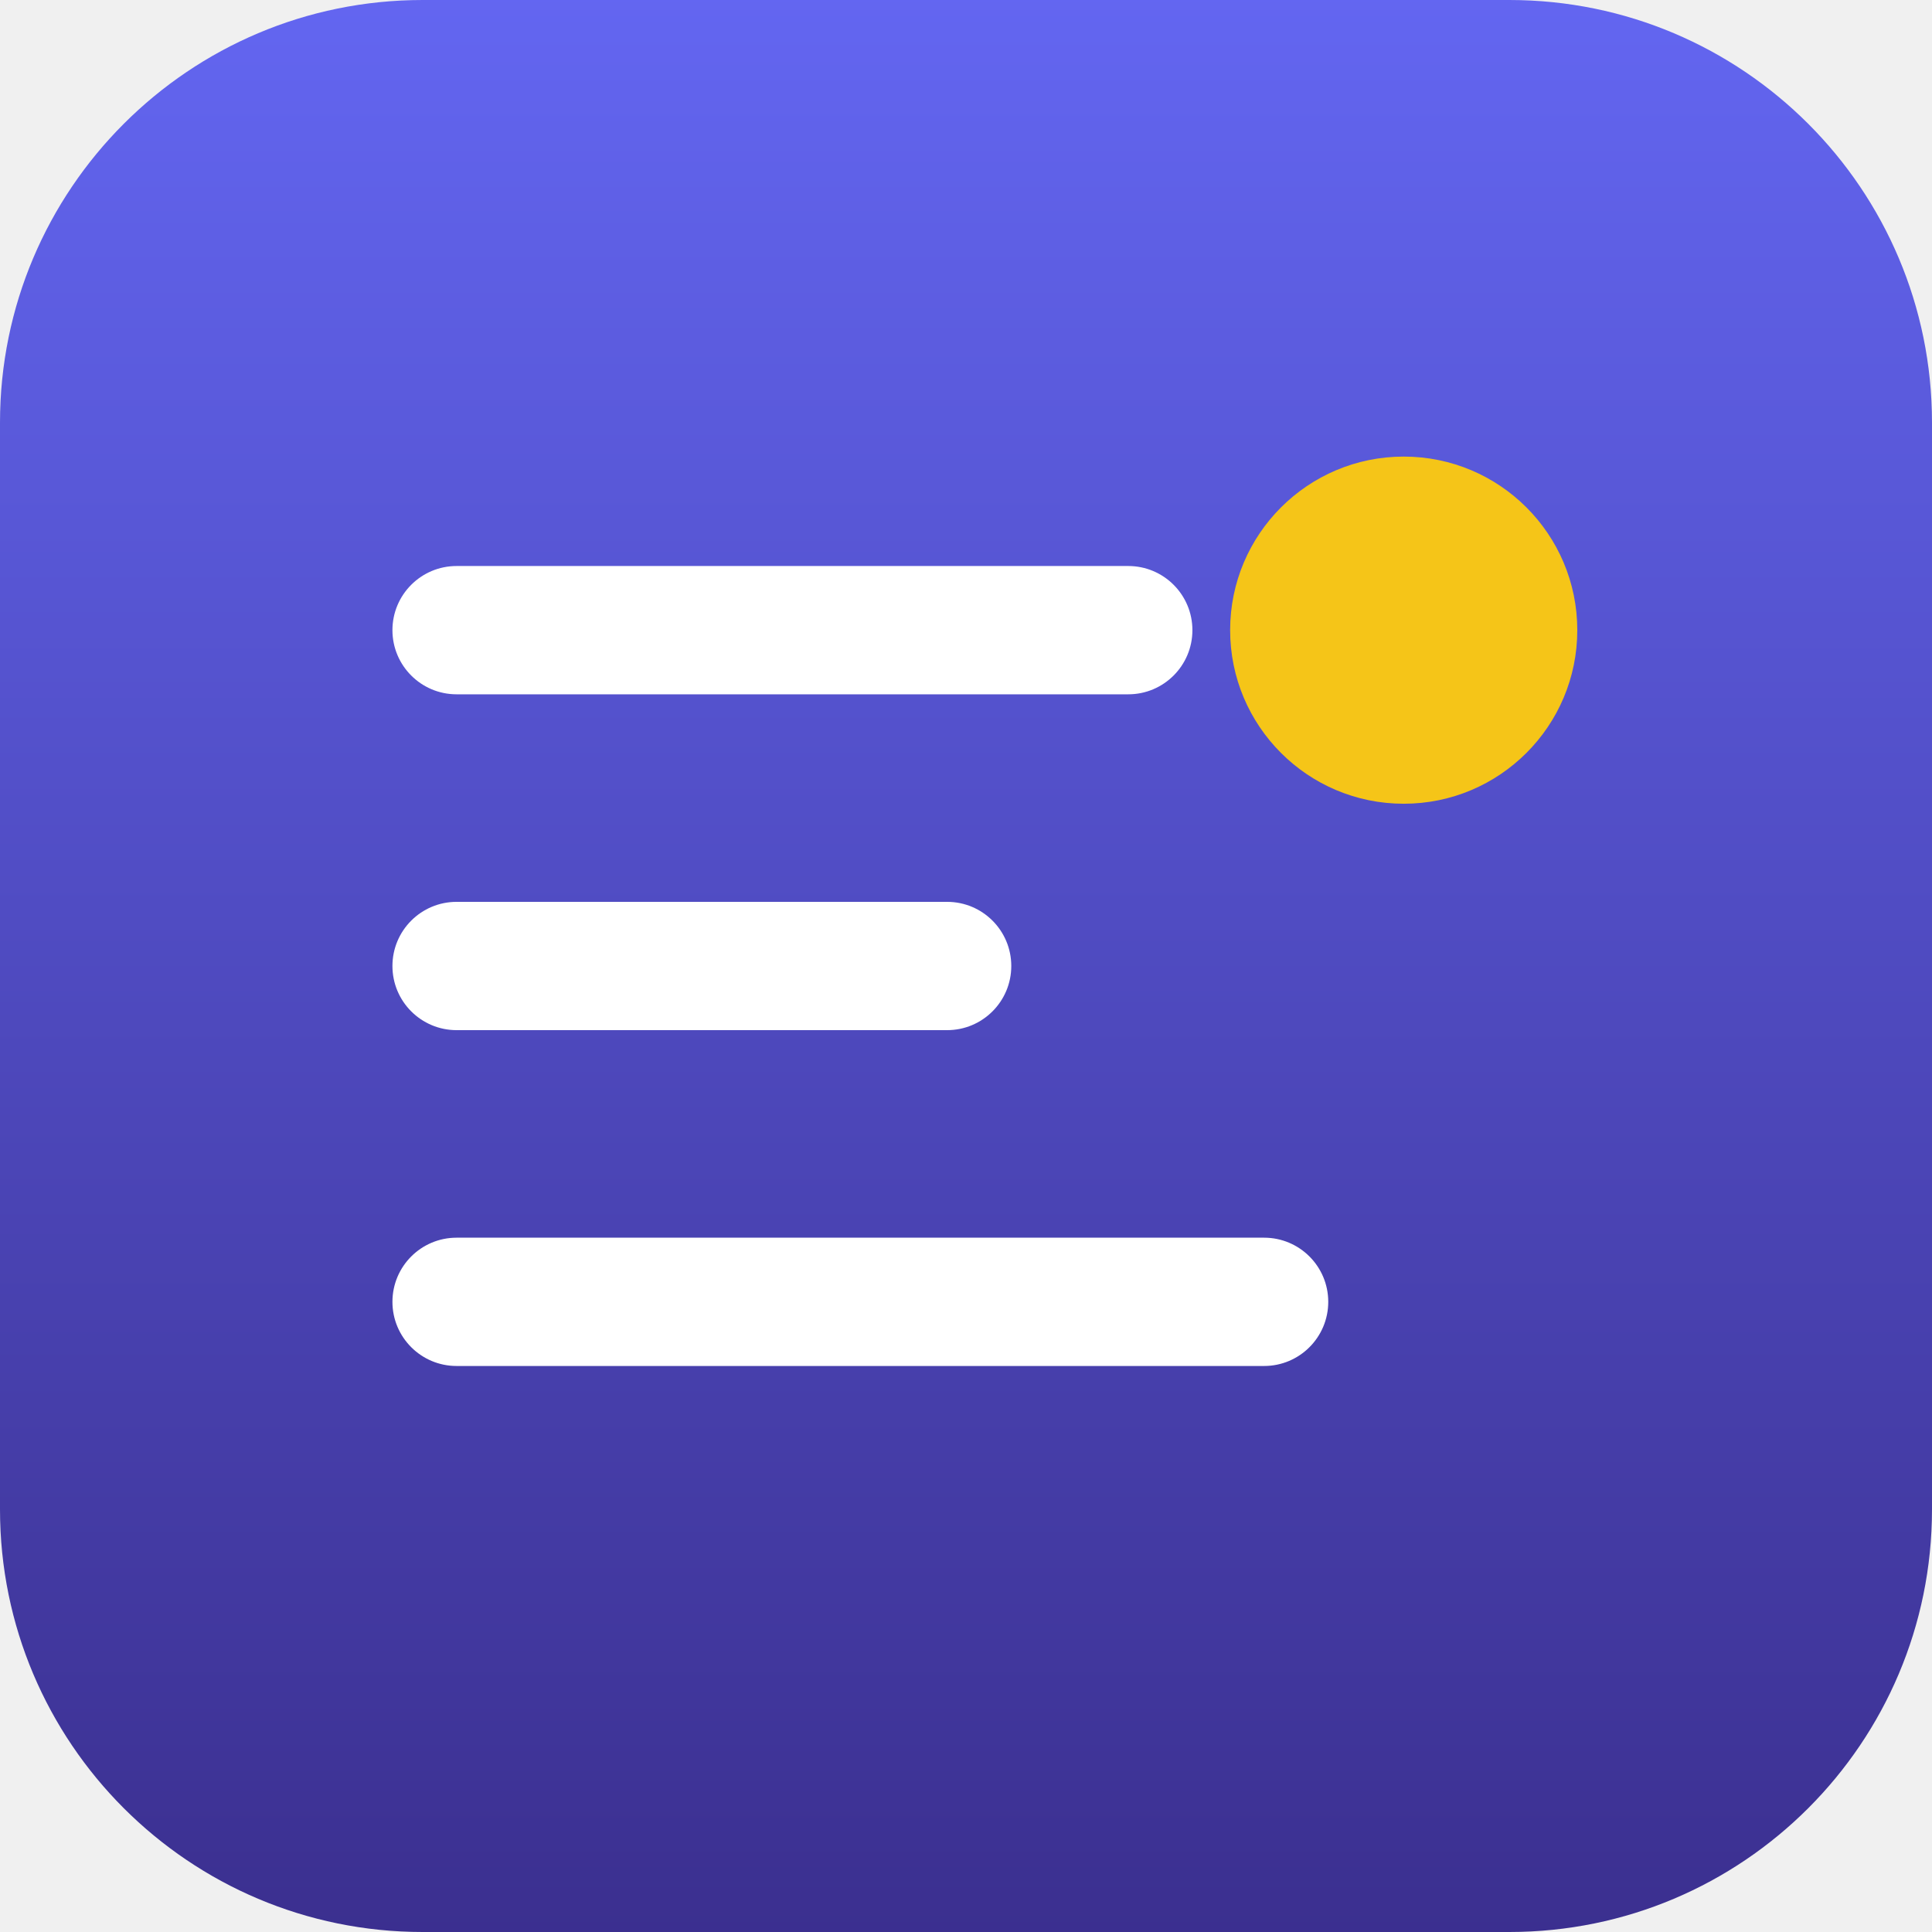
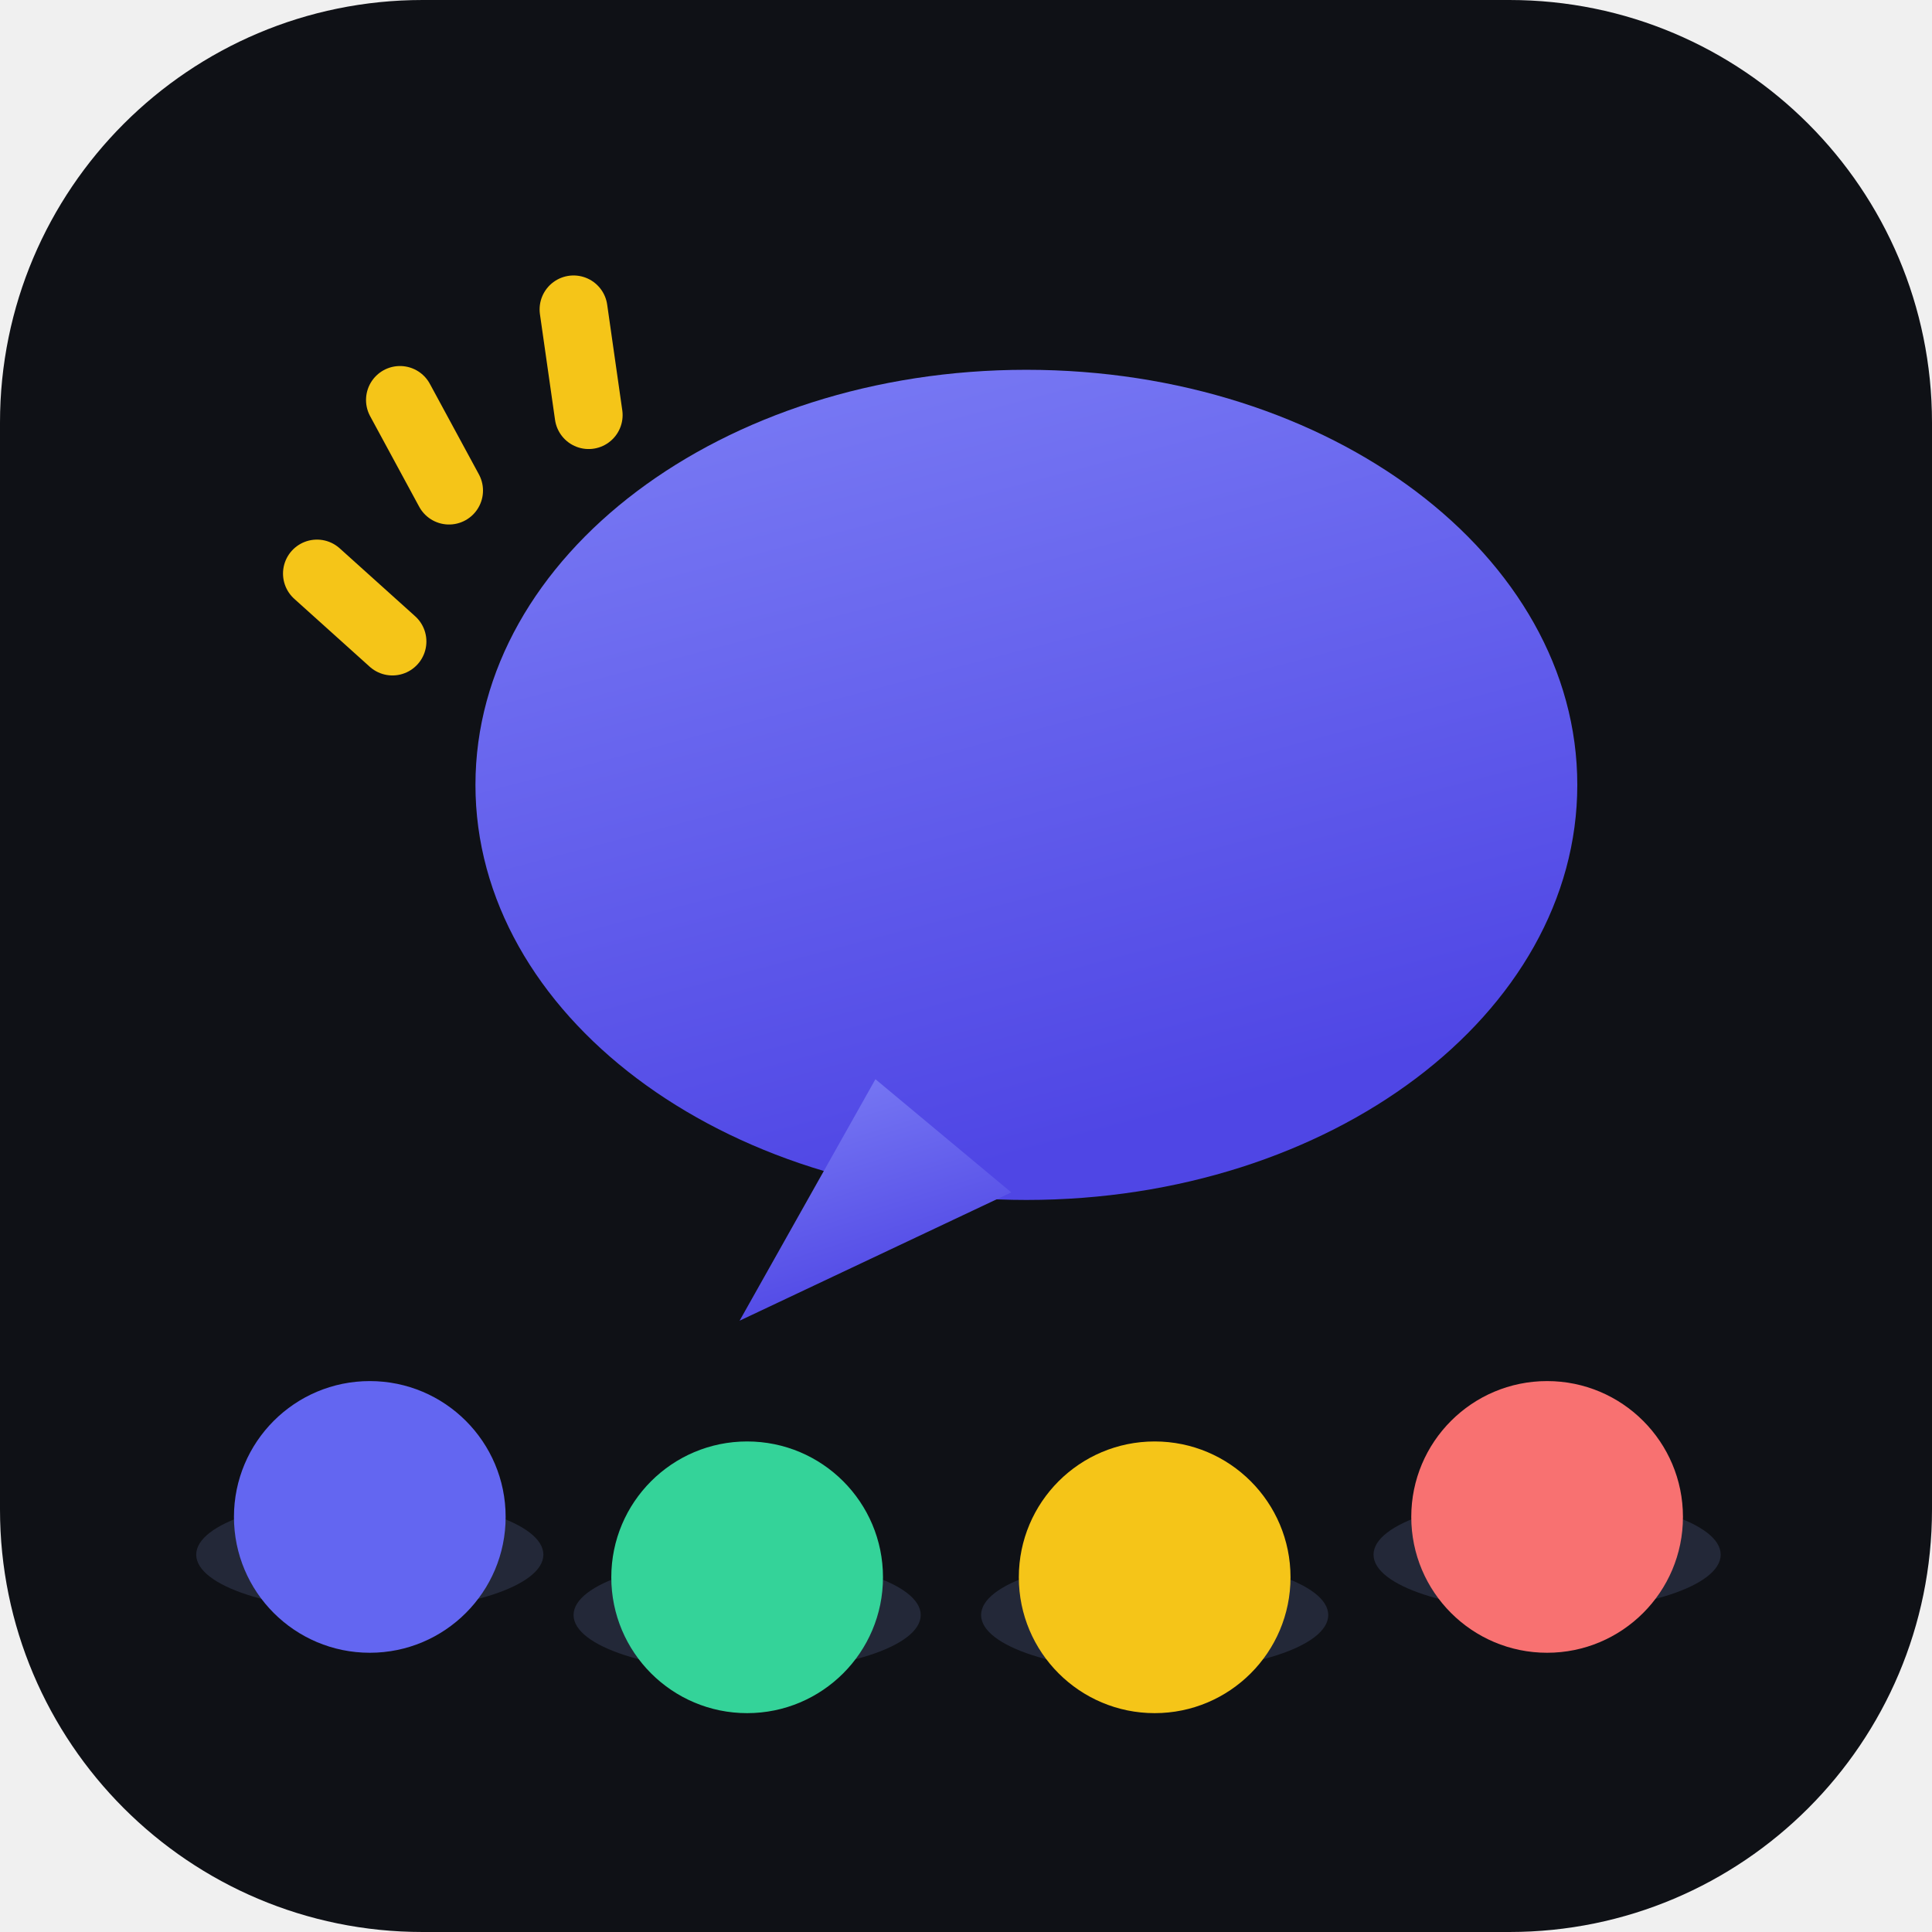
- <svg xmlns="http://www.w3.org/2000/svg" viewBox="0 0 512 512" role="img" aria-label="Scores">
+ <svg xmlns="http://www.w3.org/2000/svg" viewBox="0 0 512 512" role="img" aria-label="Quiz entre amis">
  <defs>
-     <linearGradient id="bg" x1="0" y1="0" x2="0" y2="1">
-       <stop offset="0" stop-color="#6366f1" />
-       <stop offset="1" stop-color="#3b2f8f" />
+     <linearGradient id="bulle" x1="0" y1="0" x2="0.35" y2="1">
+       <stop offset="0" stop-color="#7c7ef5" />
+       <stop offset="1" stop-color="#4f46e5" />
    </linearGradient>
  </defs>
-   <rect width="512" height="512" rx="112" fill="url(#bg)" />
-   <g fill="#ffffff">
-     <rect x="104" y="150" width="212" height="34" rx="17" />
-     <rect x="104" y="239" width="164" height="34" rx="17" />
-     <rect x="104" y="328" width="248" height="34" rx="17" />
+   <rect width="512" height="512" rx="112" fill="#0f1116" />
+   <g stroke="#f5c518" stroke-width="18" stroke-linecap="round">
+     <path d="M84 152 L104 170" />
+     <path d="M106 106 L119 130" />
+     <path d="M152 82 L156 110" />
  </g>
-   <circle cx="372" cy="167" r="46" fill="#f5c518" />
+   <g fill="url(#bulle)">
+     <ellipse cx="272" cy="208" rx="146" ry="110" />
+     <path d="M232 286 L268 316 L196 350 Z" />
+   </g>
+   <g>
+     <ellipse cx="98" cy="412" rx="46" ry="15" fill="#232838" />
+     <circle cx="98" cy="402" r="36" fill="#6366f1" />
+     <ellipse cx="198" cy="428" rx="46" ry="15" fill="#232838" />
+     <circle cx="198" cy="418" r="36" fill="#34d399" />
+     <ellipse cx="306" cy="428" rx="46" ry="15" fill="#232838" />
+     <circle cx="306" cy="418" r="36" fill="#f5c518" />
+     <ellipse cx="410" cy="412" rx="46" ry="15" fill="#232838" />
+     <circle cx="410" cy="402" r="36" fill="#f87171" />
+   </g>
</svg>
